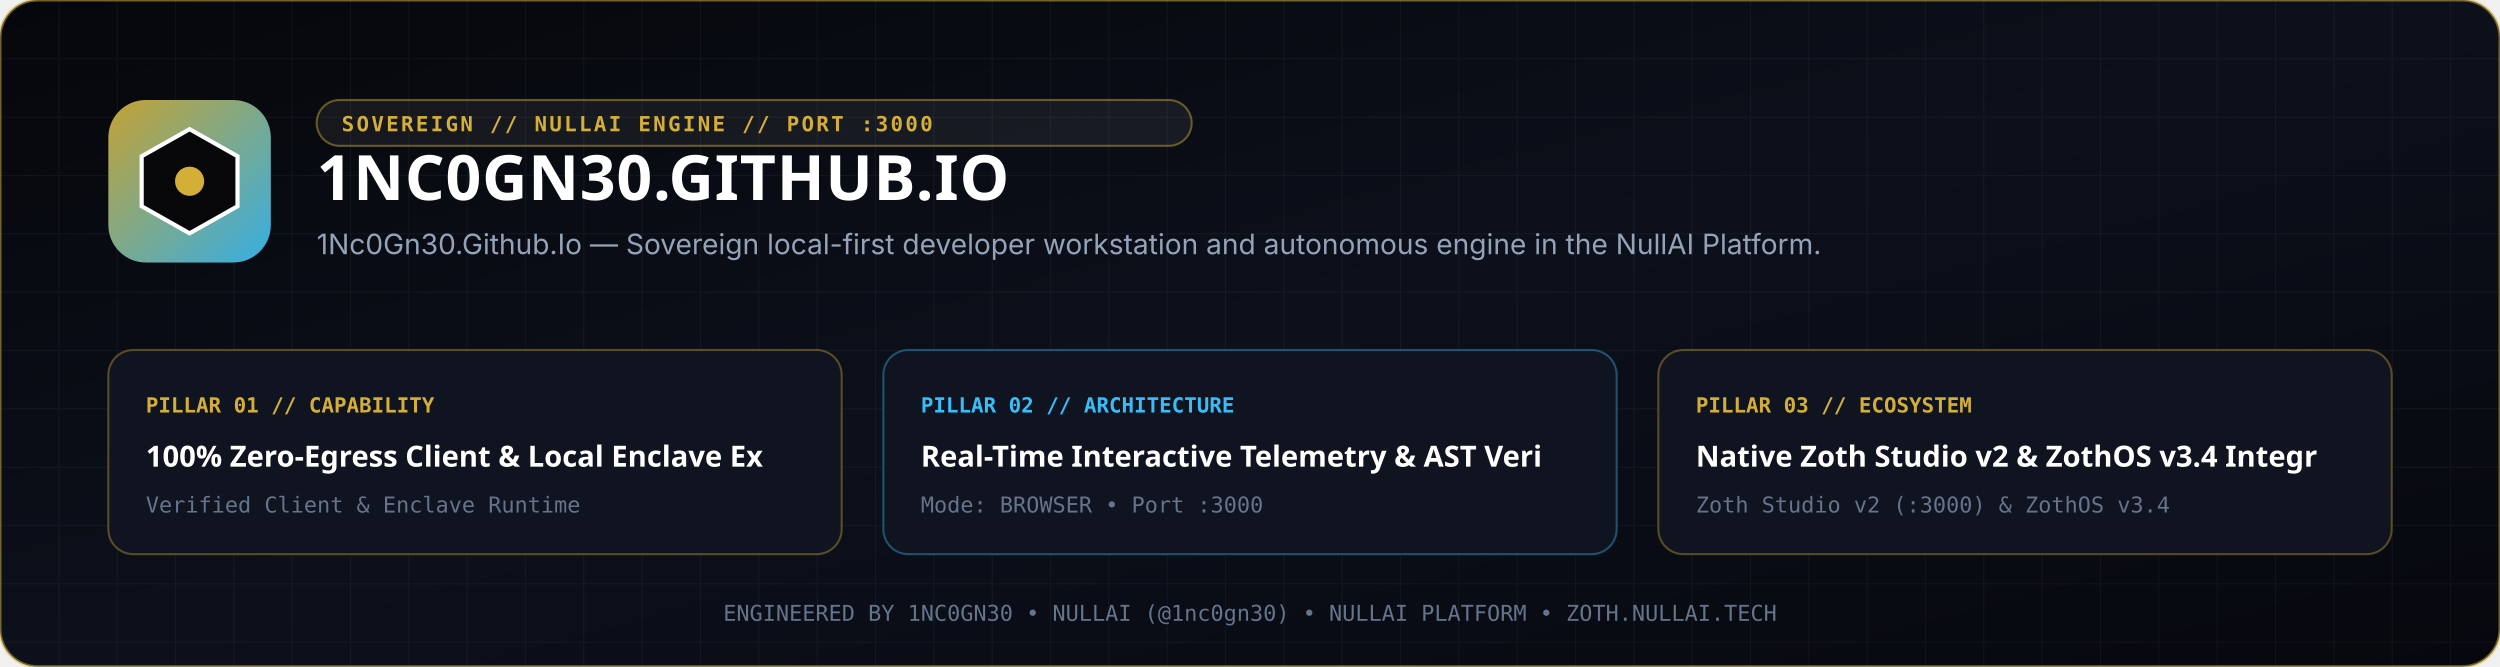
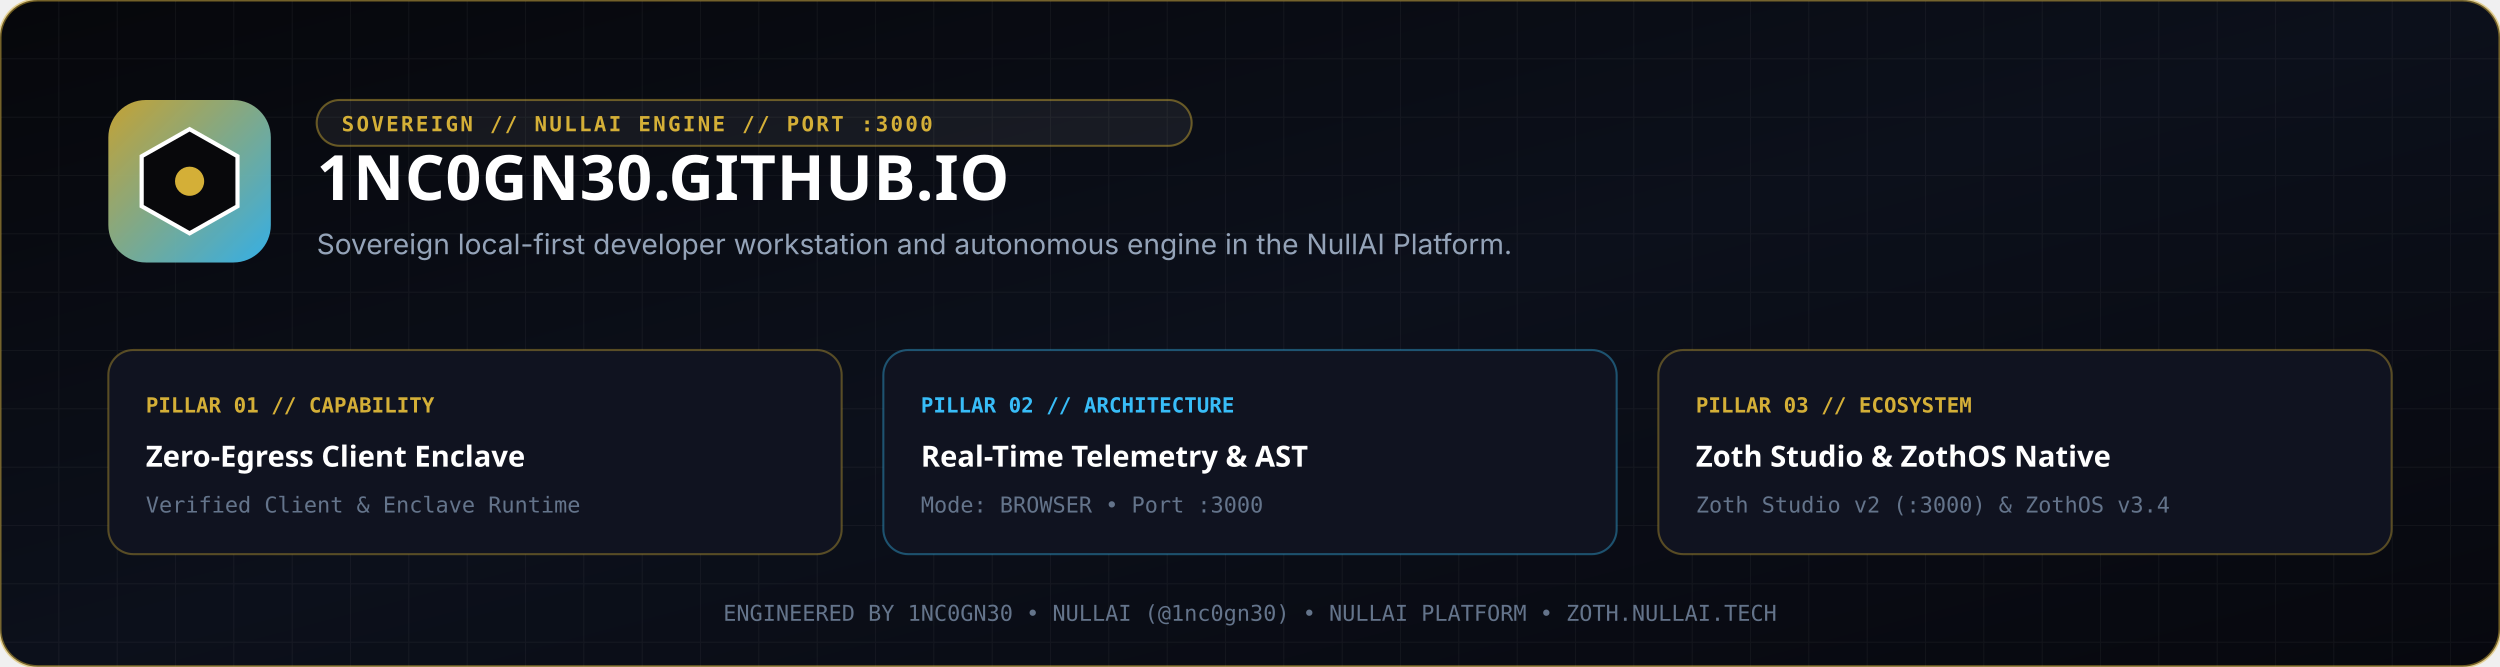
<svg xmlns="http://www.w3.org/2000/svg" viewBox="0 0 1200 320" width="100%" height="100%">
  <defs>
    <linearGradient id="bg" x1="0%" y1="0%" x2="100%" y2="100%">
      <stop offset="0%" stop-color="#06070B" />
      <stop offset="50%" stop-color="#0C101B" />
      <stop offset="100%" stop-color="#07080E" />
    </linearGradient>
    <linearGradient id="accent" x1="0%" y1="0%" x2="100%" y2="100%">
      <stop offset="0%" stop-color="#D4AF37" />
      <stop offset="100%" stop-color="#38BDF8" />
    </linearGradient>
    <pattern id="grid" width="28" height="28" patternUnits="userSpaceOnUse">
      <path d="M 28 0 L 0 0 0 28" fill="none" stroke="rgba(255,255,255,0.04)" stroke-width="1" />
    </pattern>
  </defs>
  <rect width="1200" height="320" rx="18" fill="url(#bg)" stroke="#D4AF37" stroke-opacity="0.5" stroke-width="1.5" />
  <rect width="1200" height="320" rx="18" fill="url(#grid)" />
  <g transform="translate(52, 48)">
    <rect width="78" height="78" rx="18" fill="url(#accent)" opacity="0.92" />
    <polygon points="39,14 62,27 62,51 39,64 16,51 16,27" fill="#08080B" stroke="#FFFFFF" stroke-width="2" />
    <circle cx="39" cy="39" r="7" fill="#D4AF37" />
  </g>
  <g transform="translate(152, 62)">
    <rect x="0" y="-14" width="420" height="22" rx="11" fill="rgba(255,255,255,0.06)" stroke="#D4AF37" stroke-opacity="0.45" />
    <text x="12" y="1" fill="#D4AF37" font-family="JetBrains Mono, monospace" font-size="10" font-weight="700" letter-spacing="1.1">SOVEREIGN // NULLAI ENGINE // PORT :3000</text>
    <text x="0" y="34" fill="#FFFFFF" font-family="Syne, Space Grotesk, sans-serif" font-size="30" font-weight="800" letter-spacing="0.4">1NC0GN30.GITHUB.IO</text>
-     <text x="0" y="60" fill="#94A3B8" font-family="Inter, sans-serif" font-size="13.5">1Nc0Gn30.Github.Io — Sovereign local-first developer workstation and autonomous engine in the NullAI Platform.</text>
+     <text x="0" y="60" fill="#94A3B8" font-family="Inter, sans-serif" font-size="13.5">Sovereign local-first developer workstation and autonomous engine in the NullAI Platform.</text>
  </g>
  <g transform="translate(52, 168)">
    <rect x="0" y="0" width="352" height="98" rx="12" fill="#101320" stroke="#D4AF37" stroke-opacity="0.38" />
    <text x="18" y="30" fill="#D4AF37" font-family="JetBrains Mono, monospace" font-size="10" font-weight="700">PILLAR 01 // CAPABILITY</text>
-     <text x="18" y="56" fill="#FFFFFF" font-family="Space Grotesk, sans-serif" font-size="14" font-weight="700">100% Zero-Egress Client &amp; Local Enclave Ex</text>
+     <text x="18" y="56" fill="#FFFFFF" font-family="Space Grotesk, sans-serif" font-size="14" font-weight="700">Zero-Egress Client Enclave</text>
    <text x="18" y="78" fill="#64748B" font-family="JetBrains Mono, monospace" font-size="10.5">Verified Client &amp; Enclave Runtime</text>
    <rect x="372" y="0" width="352" height="98" rx="12" fill="#101320" stroke="#38BDF8" stroke-opacity="0.38" />
    <text x="390" y="30" fill="#38BDF8" font-family="JetBrains Mono, monospace" font-size="10" font-weight="700">PILLAR 02 // ARCHITECTURE</text>
-     <text x="390" y="56" fill="#FFFFFF" font-family="Space Grotesk, sans-serif" font-size="14" font-weight="700">Real-Time Interactive Telemetry &amp; AST Veri</text>
+     <text x="390" y="56" fill="#FFFFFF" font-family="Space Grotesk, sans-serif" font-size="14" font-weight="700">Real-Time Telemetry &amp; AST</text>
    <text x="390" y="78" fill="#64748B" font-family="JetBrains Mono, monospace" font-size="10.5">Mode: BROWSER • Port :3000</text>
    <rect x="744" y="0" width="352" height="98" rx="12" fill="#101320" stroke="#D4AF37" stroke-opacity="0.38" />
    <text x="762" y="30" fill="#D4AF37" font-family="JetBrains Mono, monospace" font-size="10" font-weight="700">PILLAR 03 // ECOSYSTEM</text>
-     <text x="762" y="56" fill="#FFFFFF" font-family="Space Grotesk, sans-serif" font-size="14" font-weight="700">Native Zoth Studio v2 &amp; ZothOS v3.4 Integr</text>
+     <text x="762" y="56" fill="#FFFFFF" font-family="Space Grotesk, sans-serif" font-size="14" font-weight="700">Zoth Studio &amp; ZothOS Native</text>
    <text x="762" y="78" fill="#64748B" font-family="JetBrains Mono, monospace" font-size="10.5">Zoth Studio v2 (:3000) &amp; ZothOS v3.4</text>
  </g>
  <text x="600" y="298" text-anchor="middle" fill="#64748B" font-family="JetBrains Mono, monospace" font-size="10.5">
    ENGINEERED BY 1NC0GN30 • NULLAI (@1nc0gn30)  •  NULLAI PLATFORM  •  ZOTH.NULLAI.TECH
  </text>
</svg>
